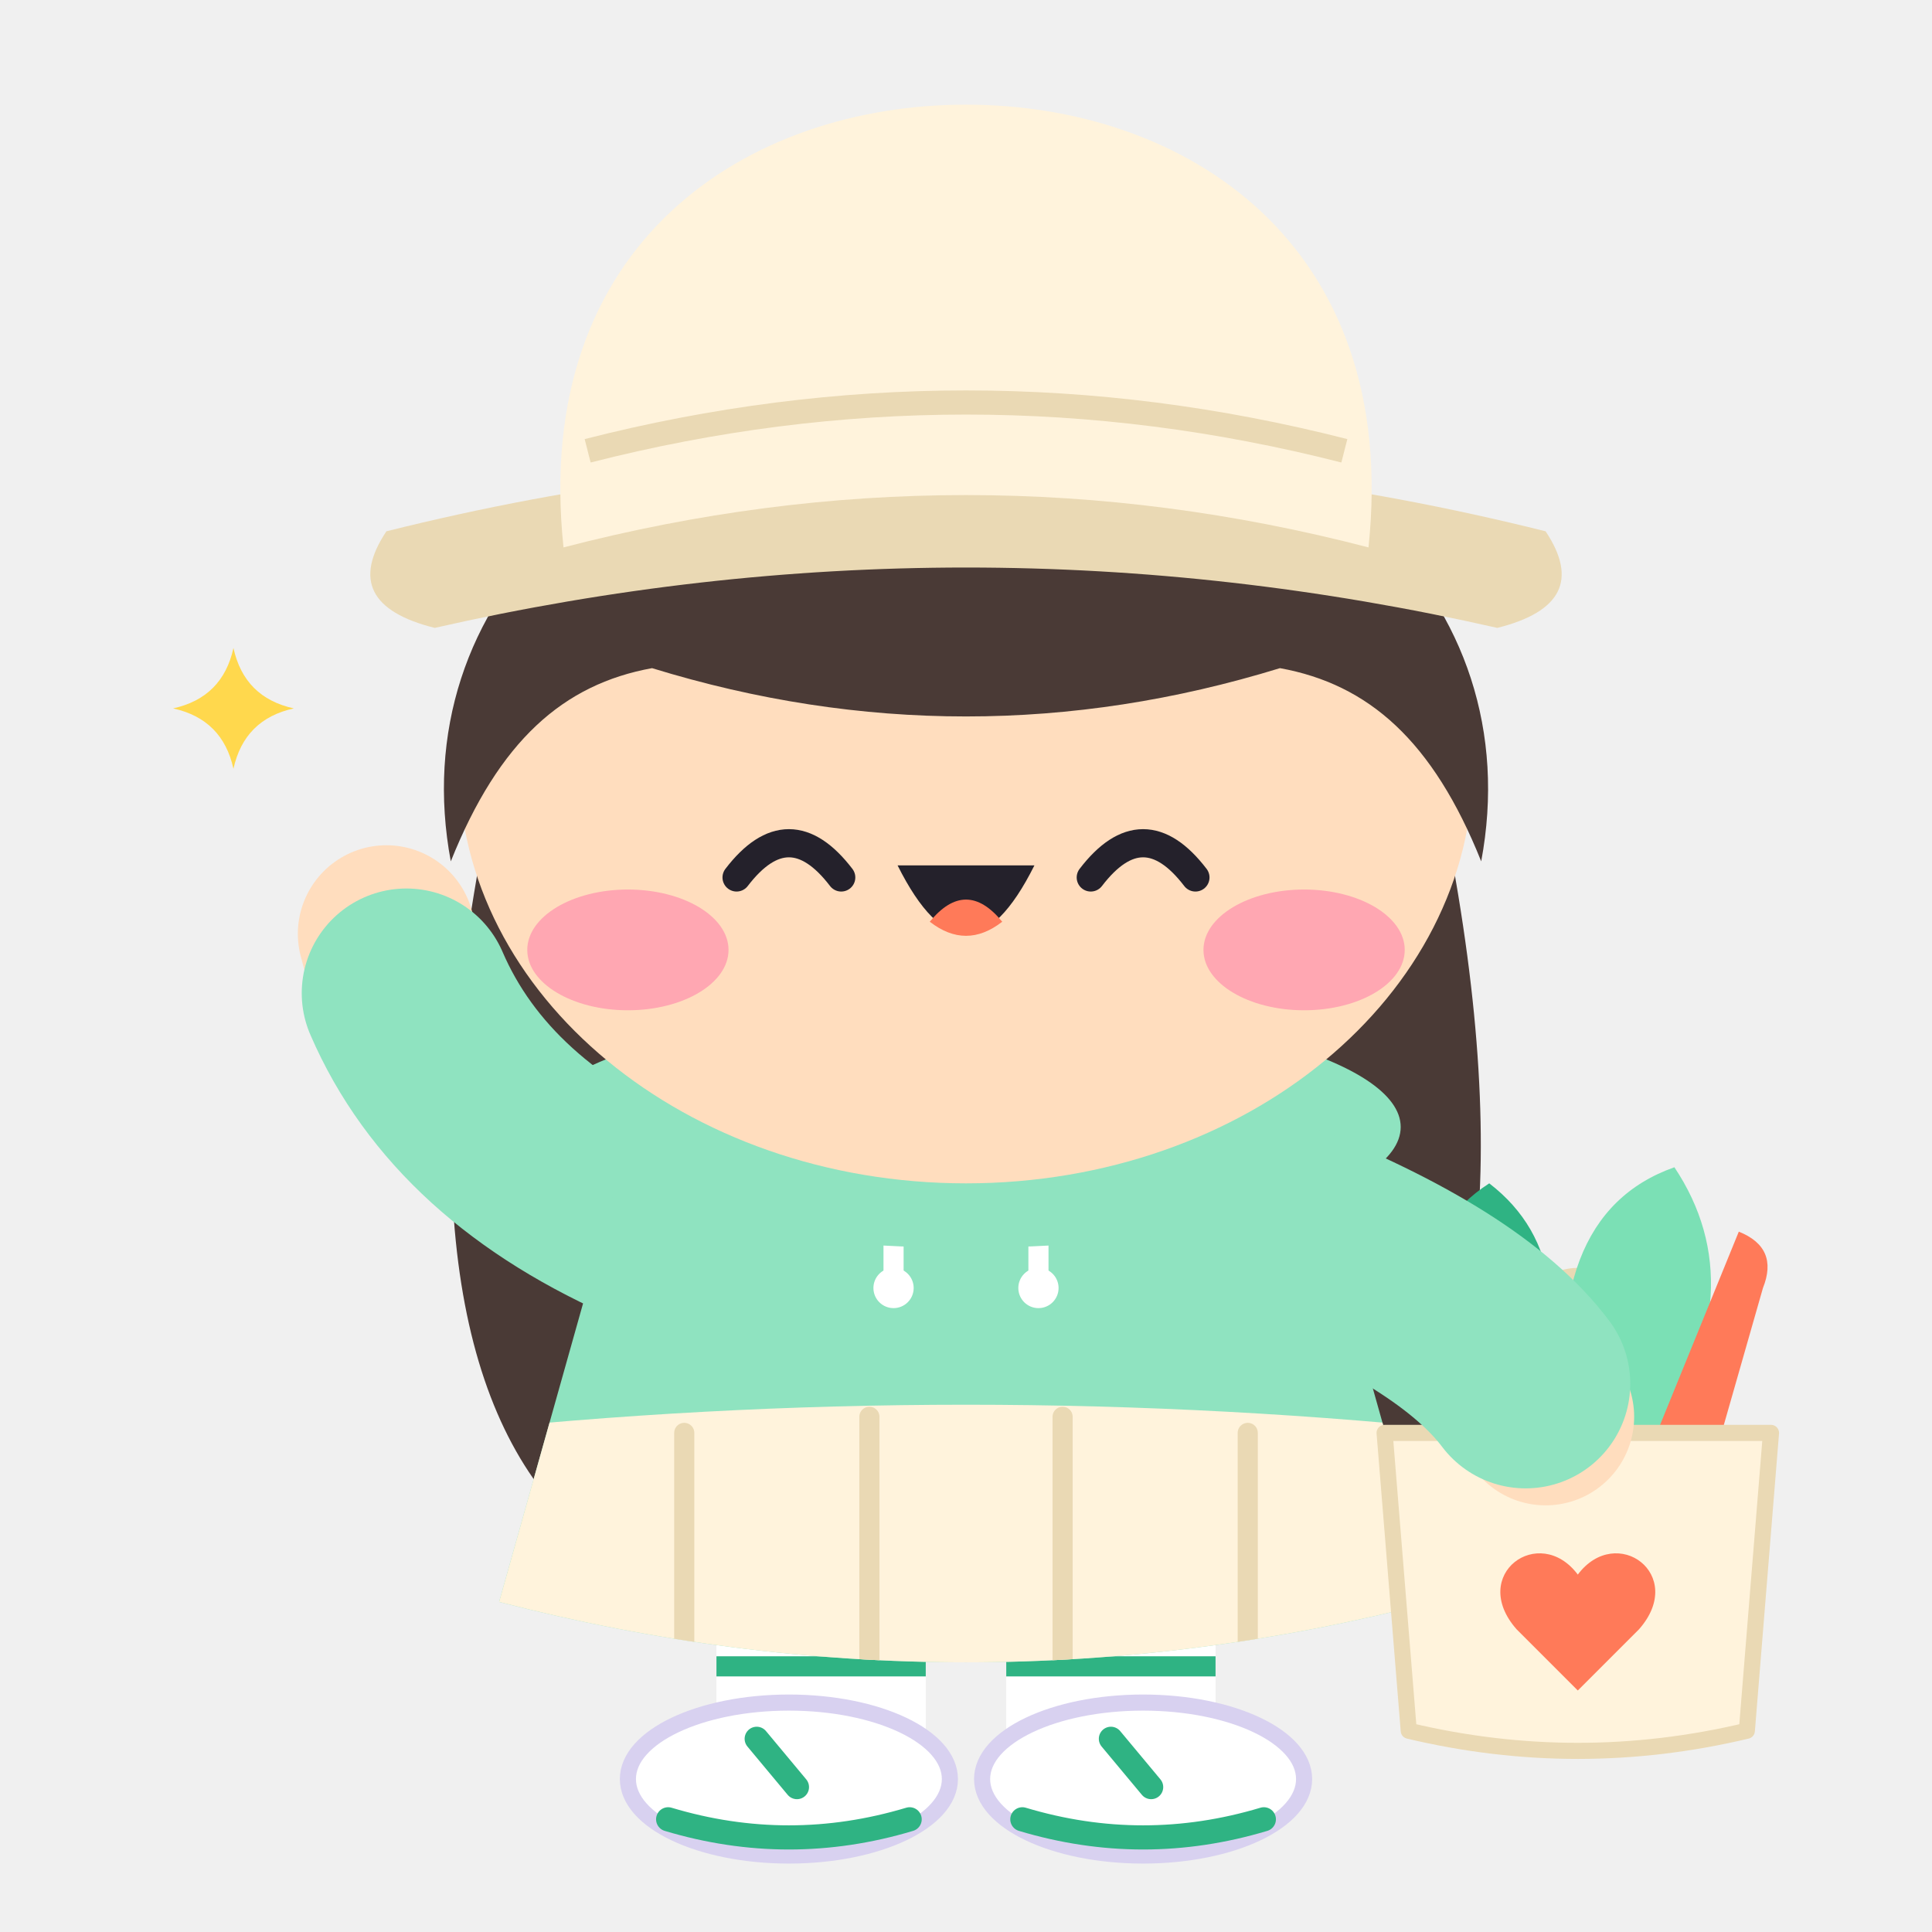
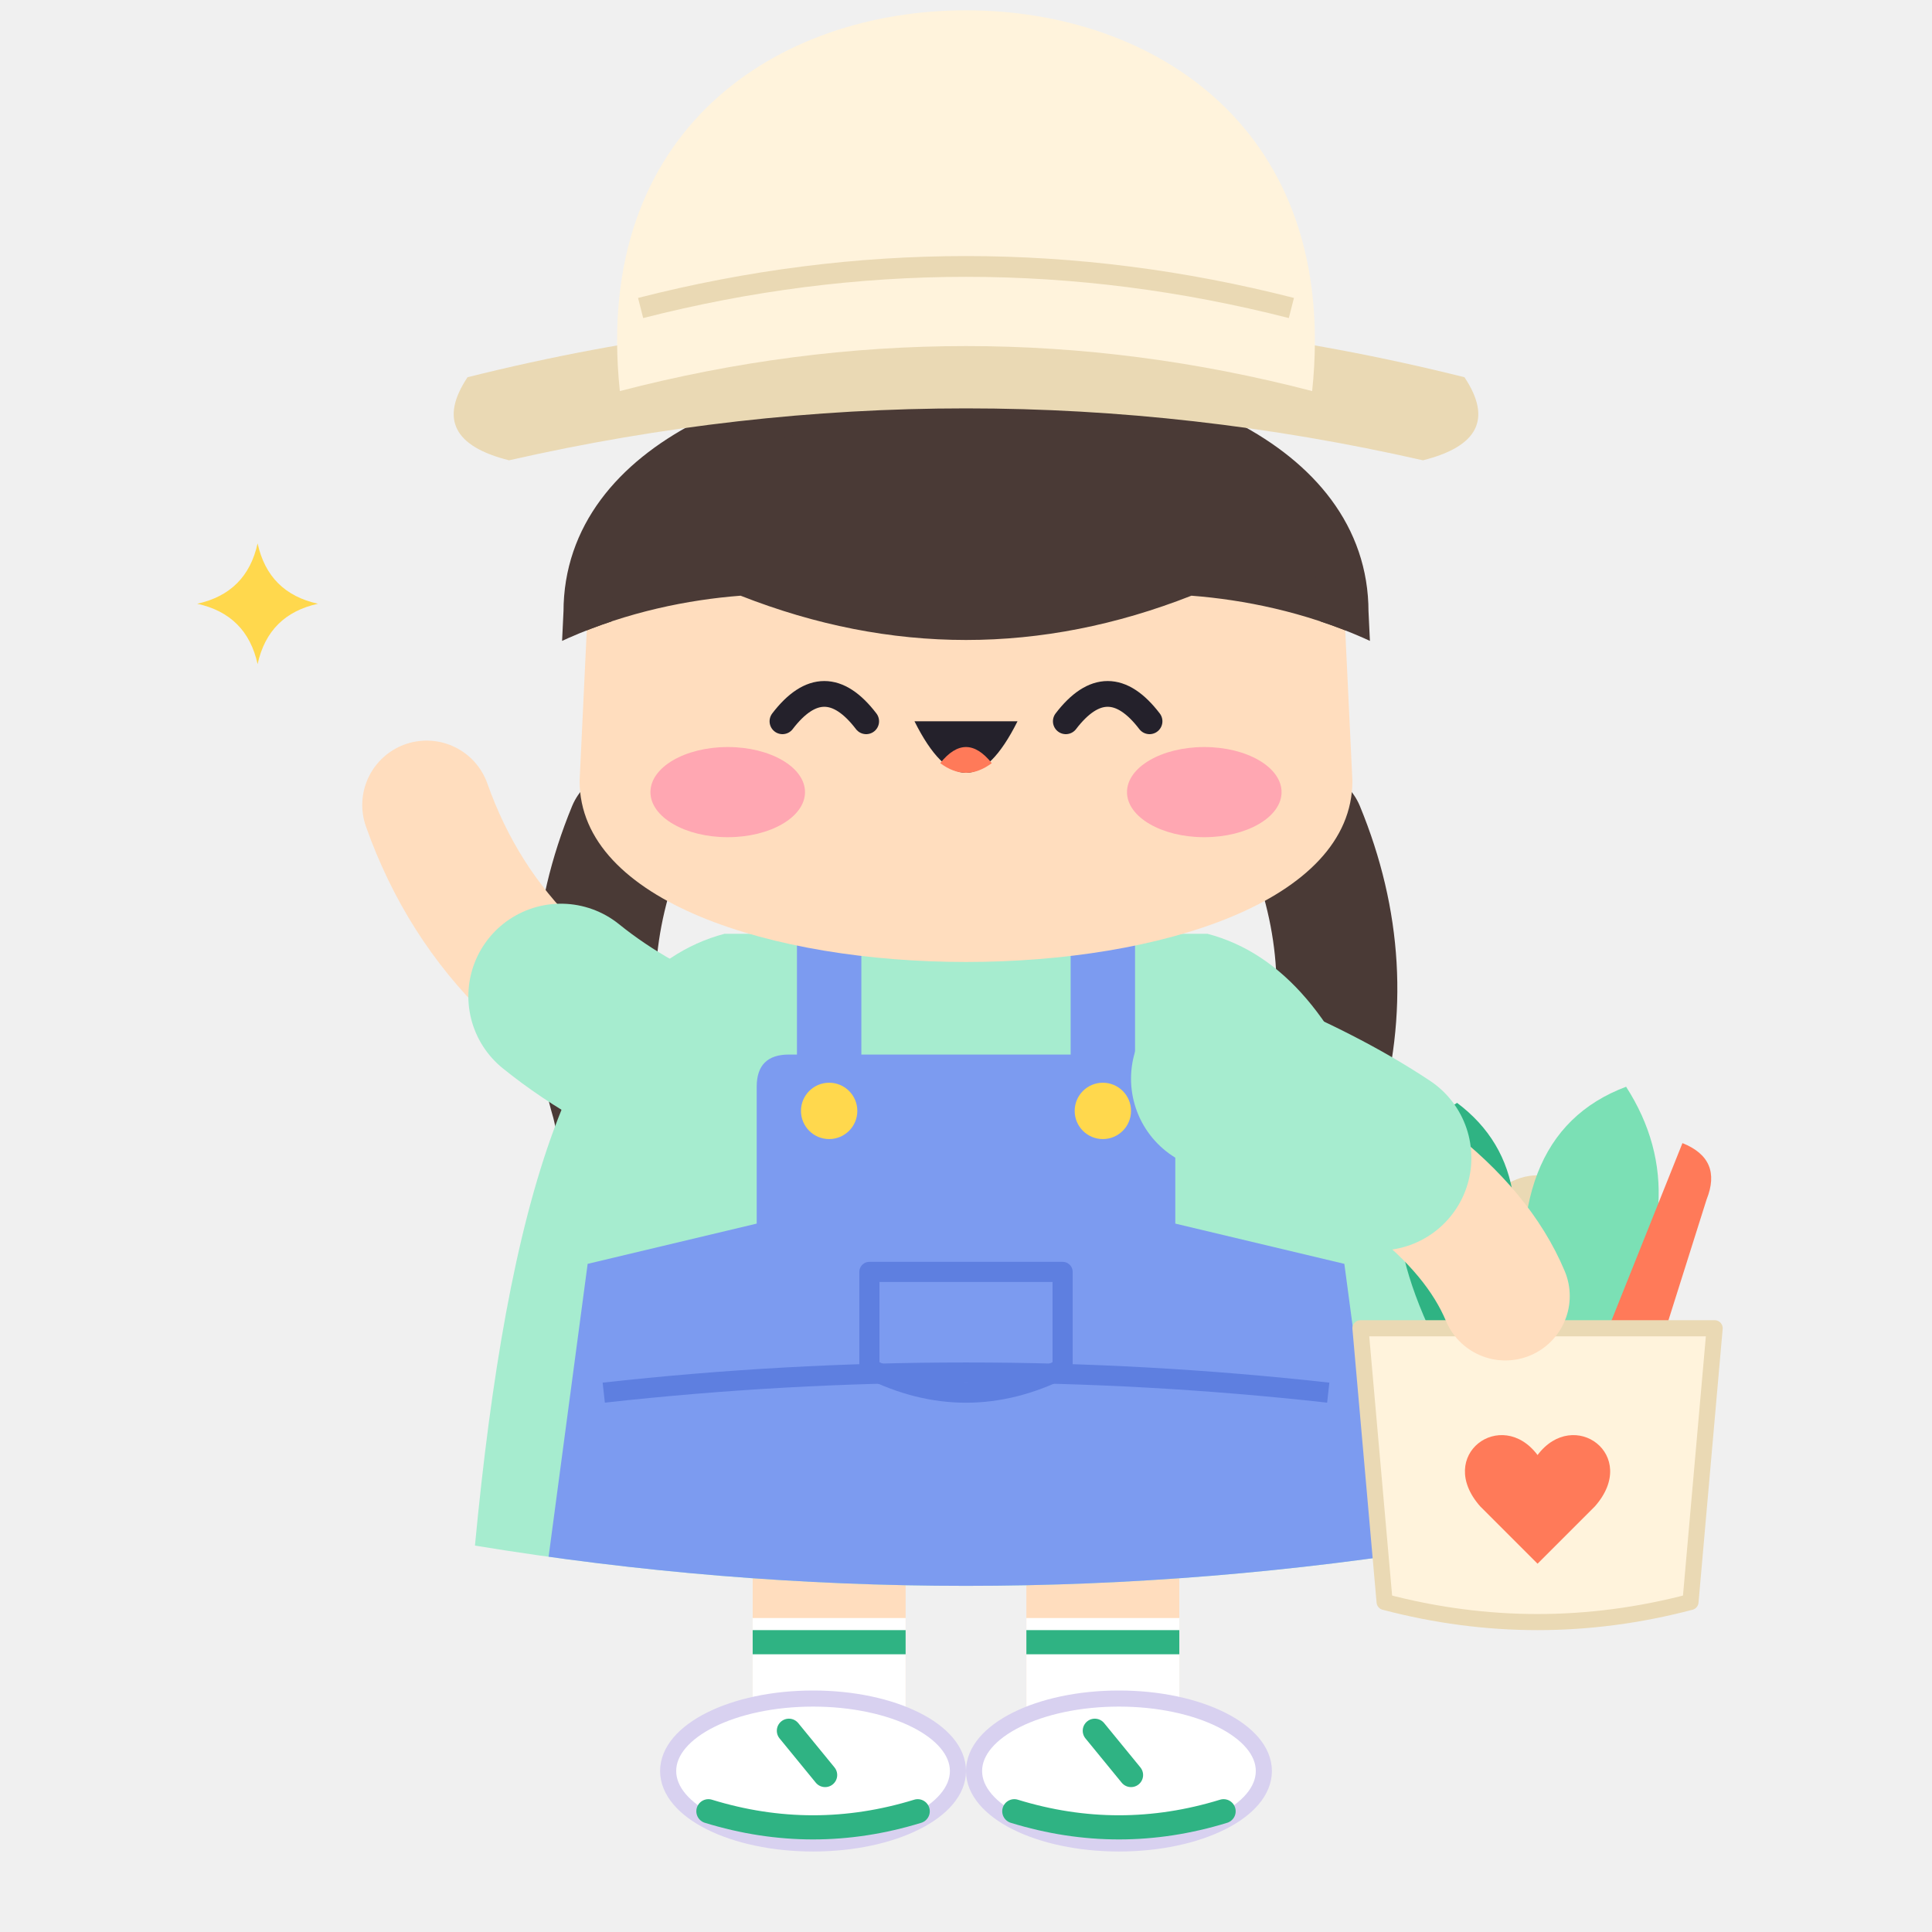
<svg xmlns="http://www.w3.org/2000/svg" viewBox="0 0 480 480" width="480" height="480">
-   <path d="M124 190 C104 280 110 340 136 372 H344 C370 340 376 280 356 190 Z" fill="#4A3A36" />
-   <path d="M204 392 V430 M276 392 V430" stroke="#FFFFFF" stroke-width="52" stroke-linecap="round" />
-   <path d="M178 402 h52 M250 402 h52 M178 414 h52 M250 414 h52" stroke="#2FB383" stroke-width="5" />
-   <ellipse cx="196" cy="442" rx="40" ry="19" fill="#FFFFFF" stroke="#D8D1F0" stroke-width="4" />
-   <path d="M166 452 q30 9 60 0" stroke="#2FB383" stroke-width="6" stroke-linecap="round" fill="none" />
-   <path d="M188 432 l10 12" stroke="#2FB383" stroke-width="6" stroke-linecap="round" />
-   <ellipse cx="284" cy="442" rx="40" ry="19" fill="#FFFFFF" stroke="#D8D1F0" stroke-width="4" />
-   <path d="M254 452 q30 9 60 0" stroke="#2FB383" stroke-width="6" stroke-linecap="round" fill="none" />
-   <path d="M276 432 l10 12" stroke="#2FB383" stroke-width="6" stroke-linecap="round" />
-   <path d="M164 304 Q108.0 280.0 96 232" stroke="#FFDDBE" stroke-width="44" stroke-linecap="round" fill="none" />
-   <path d="M164 304 Q116.96 283.84 100.966 246.746" stroke="#8FE3C0" stroke-width="52" stroke-linecap="round" fill="none" />
-   <clipPath id="c84228">
-     <path d="M160 270 Q240 246 320 270 L356 398 Q240 428 124 398 Z" />
+   <path d="M156 206 q-14 34 -4 68 q6 24 -6 44" stroke="#4A3A36" stroke-width="30" stroke-linecap="round" fill="none" />
+   <rect x="136" y="296" width="36" height="16" rx="8" fill="#FF7A59" />
+   <path d="M324 206 q14 34 4 68 q-6 24 6 44" stroke="#4A3A36" stroke-width="30" stroke-linecap="round" fill="none" />
+   <rect x="308" y="296" width="36" height="16" rx="8" fill="#FF7A59" />
+   <path d="M206 372 V424 M274 372 V424" stroke="#FFDDBE" stroke-width="38" stroke-linecap="round" />
+   <path d="M206 402 V426 M274 402 V426" stroke="#FFFFFF" stroke-width="38" stroke-linecap="butt" />
+   <path d="M187 408 h38 M255 408 h38" stroke="#2FB383" stroke-width="6" />
+   <ellipse cx="202" cy="440" rx="36" ry="18" fill="#FFFFFF" stroke="#D8D1F0" stroke-width="4" />
+   <path d="M176 450 q26 8 52 0" stroke="#2FB383" stroke-width="6" stroke-linecap="round" fill="none" />
+   <path d="M196 430 l9 11" stroke="#2FB383" stroke-width="6" stroke-linecap="round" />
+   <ellipse cx="278" cy="440" rx="36" ry="18" fill="#FFFFFF" stroke="#D8D1F0" stroke-width="4" />
+   <path d="M252 450 q26 8 52 0" stroke="#2FB383" stroke-width="6" stroke-linecap="round" fill="none" />
+   <path d="M272 430 l9 11" stroke="#2FB383" stroke-width="6" stroke-linecap="round" />
+   <path d="M176 268 Q123.0 248.0 106 200" stroke="#FFDDBE" stroke-width="32" stroke-linecap="round" fill="none" />
+   <path d="M176 268 Q154.8 260.0 139.36 247.52" stroke="#A6ECCF" stroke-width="46" stroke-linecap="round" fill="none" />
+   <clipPath id="c6">
+     <path d="M180 232 C142 242 126 300 118 384 Q240 404 362 384 C354 300 338 242 300 232 Z" />
  </clipPath>
-   <path d="M160 270 Q240 246 320 270 L356 398 Q240 428 124 398 Z" fill="#8FE3C0" />
-   <g clip-path="url(#c84228)">
-     <path d="M222 282 v34 M258 282 v34" stroke="#FFFFFF" stroke-width="5" stroke-linecap="round" />
-     <circle cx="222" cy="320" r="5" fill="#FFFFFF" />
-     <circle cx="258" cy="320" r="5" fill="#FFFFFF" />
-     <path d="M110 356 Q240 342 370 356 V440 H110 Z" fill="#FFF3DC" />
-     <path d="M170 356 V430 M216 352 V430 M264 352 V430 M310 356 V430" stroke="#EAD9B4" stroke-width="5" stroke-linecap="round" />
+   <path d="M180 232 C142 242 126 300 118 384 Q240 404 362 384 C354 300 338 242 300 232 Z" fill="#A6ECCF" />
+   <g clip-path="url(#c6)">
+     <path d="M206 232 V270 M274 232 V270" stroke="#7C9BF0" stroke-width="16" stroke-linecap="round" />
+     <path d="M196 262 H284 Q292 262 292 270 V304 L334 314 L346 404 H134 L146 314 L188 304 V270 Q188 262 196 262 Z" fill="#7C9BF0" />
+     <circle cx="206" cy="276" r="7" fill="#FFD84D" />
+     <circle cx="274" cy="276" r="7" fill="#FFD84D" />
+     <path d="M216 316 H264 V340 Q240 352 216 340 Z" fill="none" stroke="#5E7FE0" stroke-width="5" stroke-linejoin="round" />
+     <path d="M150 346 Q240 336 330 346" stroke="#5E7FE0" stroke-width="5" fill="none" />
  </g>
-   <ellipse cx="240" cy="280" rx="108" ry="30" fill="#8FE3C0" />
-   <ellipse cx="240" cy="190" rx="126" ry="104" fill="#FFDDBE" />
-   <path d="M112 214 C100 150 152 96 240 96 C328 96 380 150 368 214 C356 184 340 170 318 166 Q240 190 162 166 C140 170 124 184 112 214 Z" fill="#4A3A36" />
-   <path d="M96 132 Q240 96 384 132 Q396 150 372 156 Q240 126 108 156 Q84 150 96 132 Z" fill="#EAD9B4" />
-   <path d="M140 136 C132 60 186 26 240 26 C294 26 348 60 340 136 Q240 110 140 136 Z" fill="#FFF3DC" />
-   <path d="M146 112 Q240 88 334 112" stroke="#EAD9B4" stroke-width="6" fill="none" />
-   <g transform="translate(0 -48)">
-     <ellipse cx="156" cy="284" rx="25" ry="15" fill="#FF9DB0" opacity="0.85" />
-     <ellipse cx="324" cy="284" rx="25" ry="15" fill="#FF9DB0" opacity="0.85" />
-     <path d="M183 266 q13 -17 26 0 M271 266 q13 -17 26 0" stroke="#24212B" stroke-width="7" stroke-linecap="round" fill="none" />
-     <path d="M223 263 q17 34 34 0 z" fill="#24212B" />
-     <path d="M231 277 q9 7 18 0 q-9 -11 -18 0 z" fill="#FF7A59" />
+   <path d="M146 152 C146 78 334 78 334 152 L336 194 C336 254 144 254 144 194 Z" fill="#FFDDBE" />
+   <clipPath id="htoey">
+     <path d="M100 40 H380 V190 C356 160 322 150 296 148 Q240 170 184 148 C158 150 124 160 100 190 Z" />
+   </clipPath>
+   <path d="M146 152 C146 78 334 78 334 152 L336 194 C336 254 144 254 144 194 Z" fill="#4A3A36" stroke="#4A3A36" stroke-width="12" stroke-linejoin="round" clip-path="url(#htoey)" />
+   <g transform="translate(240 92) scale(0.86) translate(-240 -130)">
+     <path d="M96 132 Q240 96 384 132 Q396 150 372 156 Q240 126 108 156 Q84 150 96 132 Z" fill="#EAD9B4" />
+     <path d="M140 136 C132 60 186 26 240 26 C294 26 348 60 340 136 Q240 110 140 136 Z" fill="#FFF3DC" />
+     <path d="M146 112 Q240 88 334 112" stroke="#EAD9B4" stroke-width="6" fill="none" />
  </g>
-   <path d="M366 352 q26 -66 52 0" stroke="#EAD9B4" stroke-width="8" fill="none" stroke-linecap="round" />
-   <path d="M364 358 q-22 -46 6 -64 q26 20 8 64 z" fill="#2FB383" />
-   <path d="M390 358 q-8 -56 26 -68 q20 30 -4 68 z" fill="#7BE0B5" />
-   <path d="M410 360 l22 -54 q10 4 6 14 l-12 42 z" fill="#FF7A59" />
-   <path d="M344 356 h96 l-6 74 q-42 10 -84 0 z" fill="#FFF3DC" stroke="#EAD9B4" stroke-width="4" stroke-linejoin="round" />
-   <path transform="translate(392 396) scale(0.8)" d="M0 -6 c-12 -16 -34 0 -19 17 l19 19 l19 -19 c15 -17 -7 -33 -19 -17 z" fill="#FF7A59" />
-   <path d="M316 304 Q372.0 326.0 384 352" stroke="#FFDDBE" stroke-width="44" stroke-linecap="round" fill="none" />
-   <path d="M316 304 Q363.04 322.48 379.034 343.782" stroke="#8FE3C0" stroke-width="52" stroke-linecap="round" fill="none" />
-   <path d="M58 161 q2.7 12.3 15 15 q-12.3 2.7 -15 15 q-2.7 -12.3 -15 -15 q12.3 -2.7 15 -15 z" fill="#FFD84D" />
+   <g transform="translate(240 176) scale(0.8) translate(-240 -262)">
+     <ellipse cx="166" cy="288" rx="24" ry="14" fill="#FF9DB0" opacity="0.85" />
+     <ellipse cx="314" cy="288" rx="24" ry="14" fill="#FF9DB0" opacity="0.85" />
+     <path d="M183 266 q13 -17 26 0 M271 266 q13 -17 26 0" stroke="#24212B" stroke-width="8" stroke-linecap="round" fill="none" />
+     <path d="M224 266 q16 32 32 0 z" fill="#24212B" />
+     <path d="M232 279 q8 6 16 0 q-8 -10 -16 0 z" fill="#FF7A59" />
+   </g>
+   <path d="M358 326 q24 -60 48 0" stroke="#EAD9B4" stroke-width="8" fill="none" stroke-linecap="round" />
+   <path d="M356 332 q-20 -42 6 -58 q24 18 8 58 z" fill="#2FB383" />
+   <path d="M380 332 q-8 -50 24 -62 q18 28 -4 62 z" fill="#7BE0B5" />
+   <path d="M398 334 l20 -50 q10 4 6 14 l-12 38 z" fill="#FF7A59" />
+   <path d="M338 330 h88 l-6 68 q-38 10 -76 0 z" fill="#FFF3DC" stroke="#EAD9B4" stroke-width="4" stroke-linejoin="round" />
+   <path transform="translate(382 366) scale(0.75)" d="M0 -6 c-12 -16 -34 0 -19 17 l19 19 l19 -19 c15 -17 -7 -33 -19 -17 z" fill="#FF7A59" />
+   <path d="M304 268 Q361.0 291.0 374 322" stroke="#FFDDBE" stroke-width="32" stroke-linecap="round" fill="none" />
+   <path d="M304 268 Q326.8 277.2 342.56 287.68" stroke="#A6ECCF" stroke-width="46" stroke-linecap="round" fill="none" />
+   <path d="M64 135 q2.7 12.3 15 15 q-12.3 2.7 -15 15 q-2.7 -12.3 -15 -15 q12.3 -2.7 15 -15 z" fill="#FFD84D" />
</svg>
